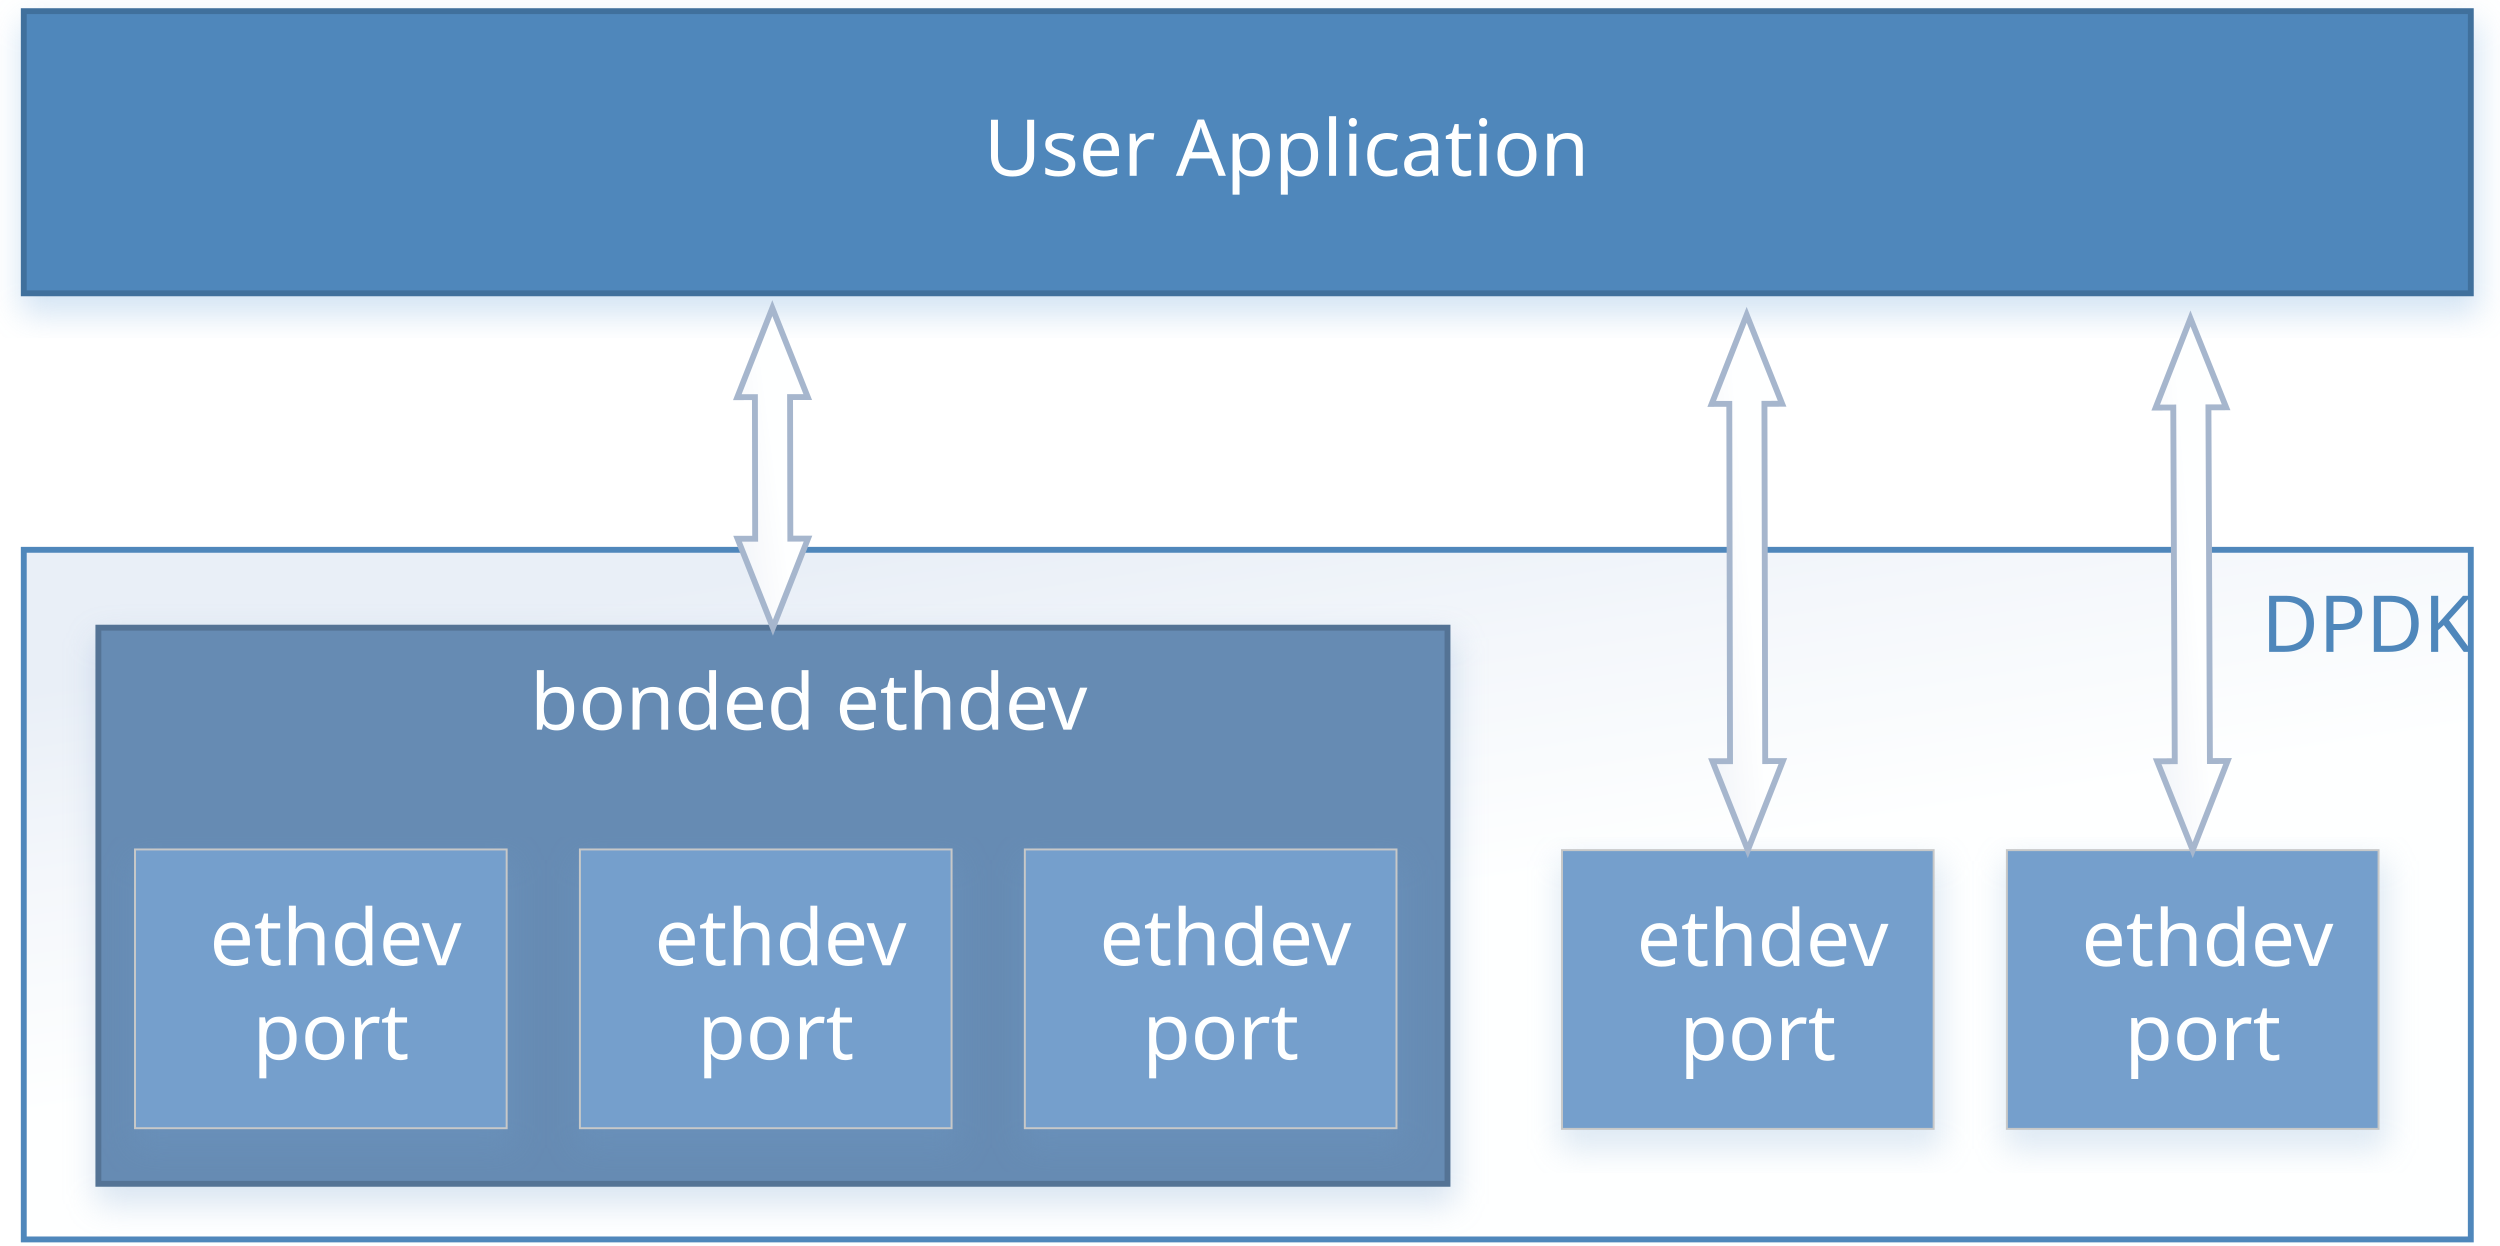
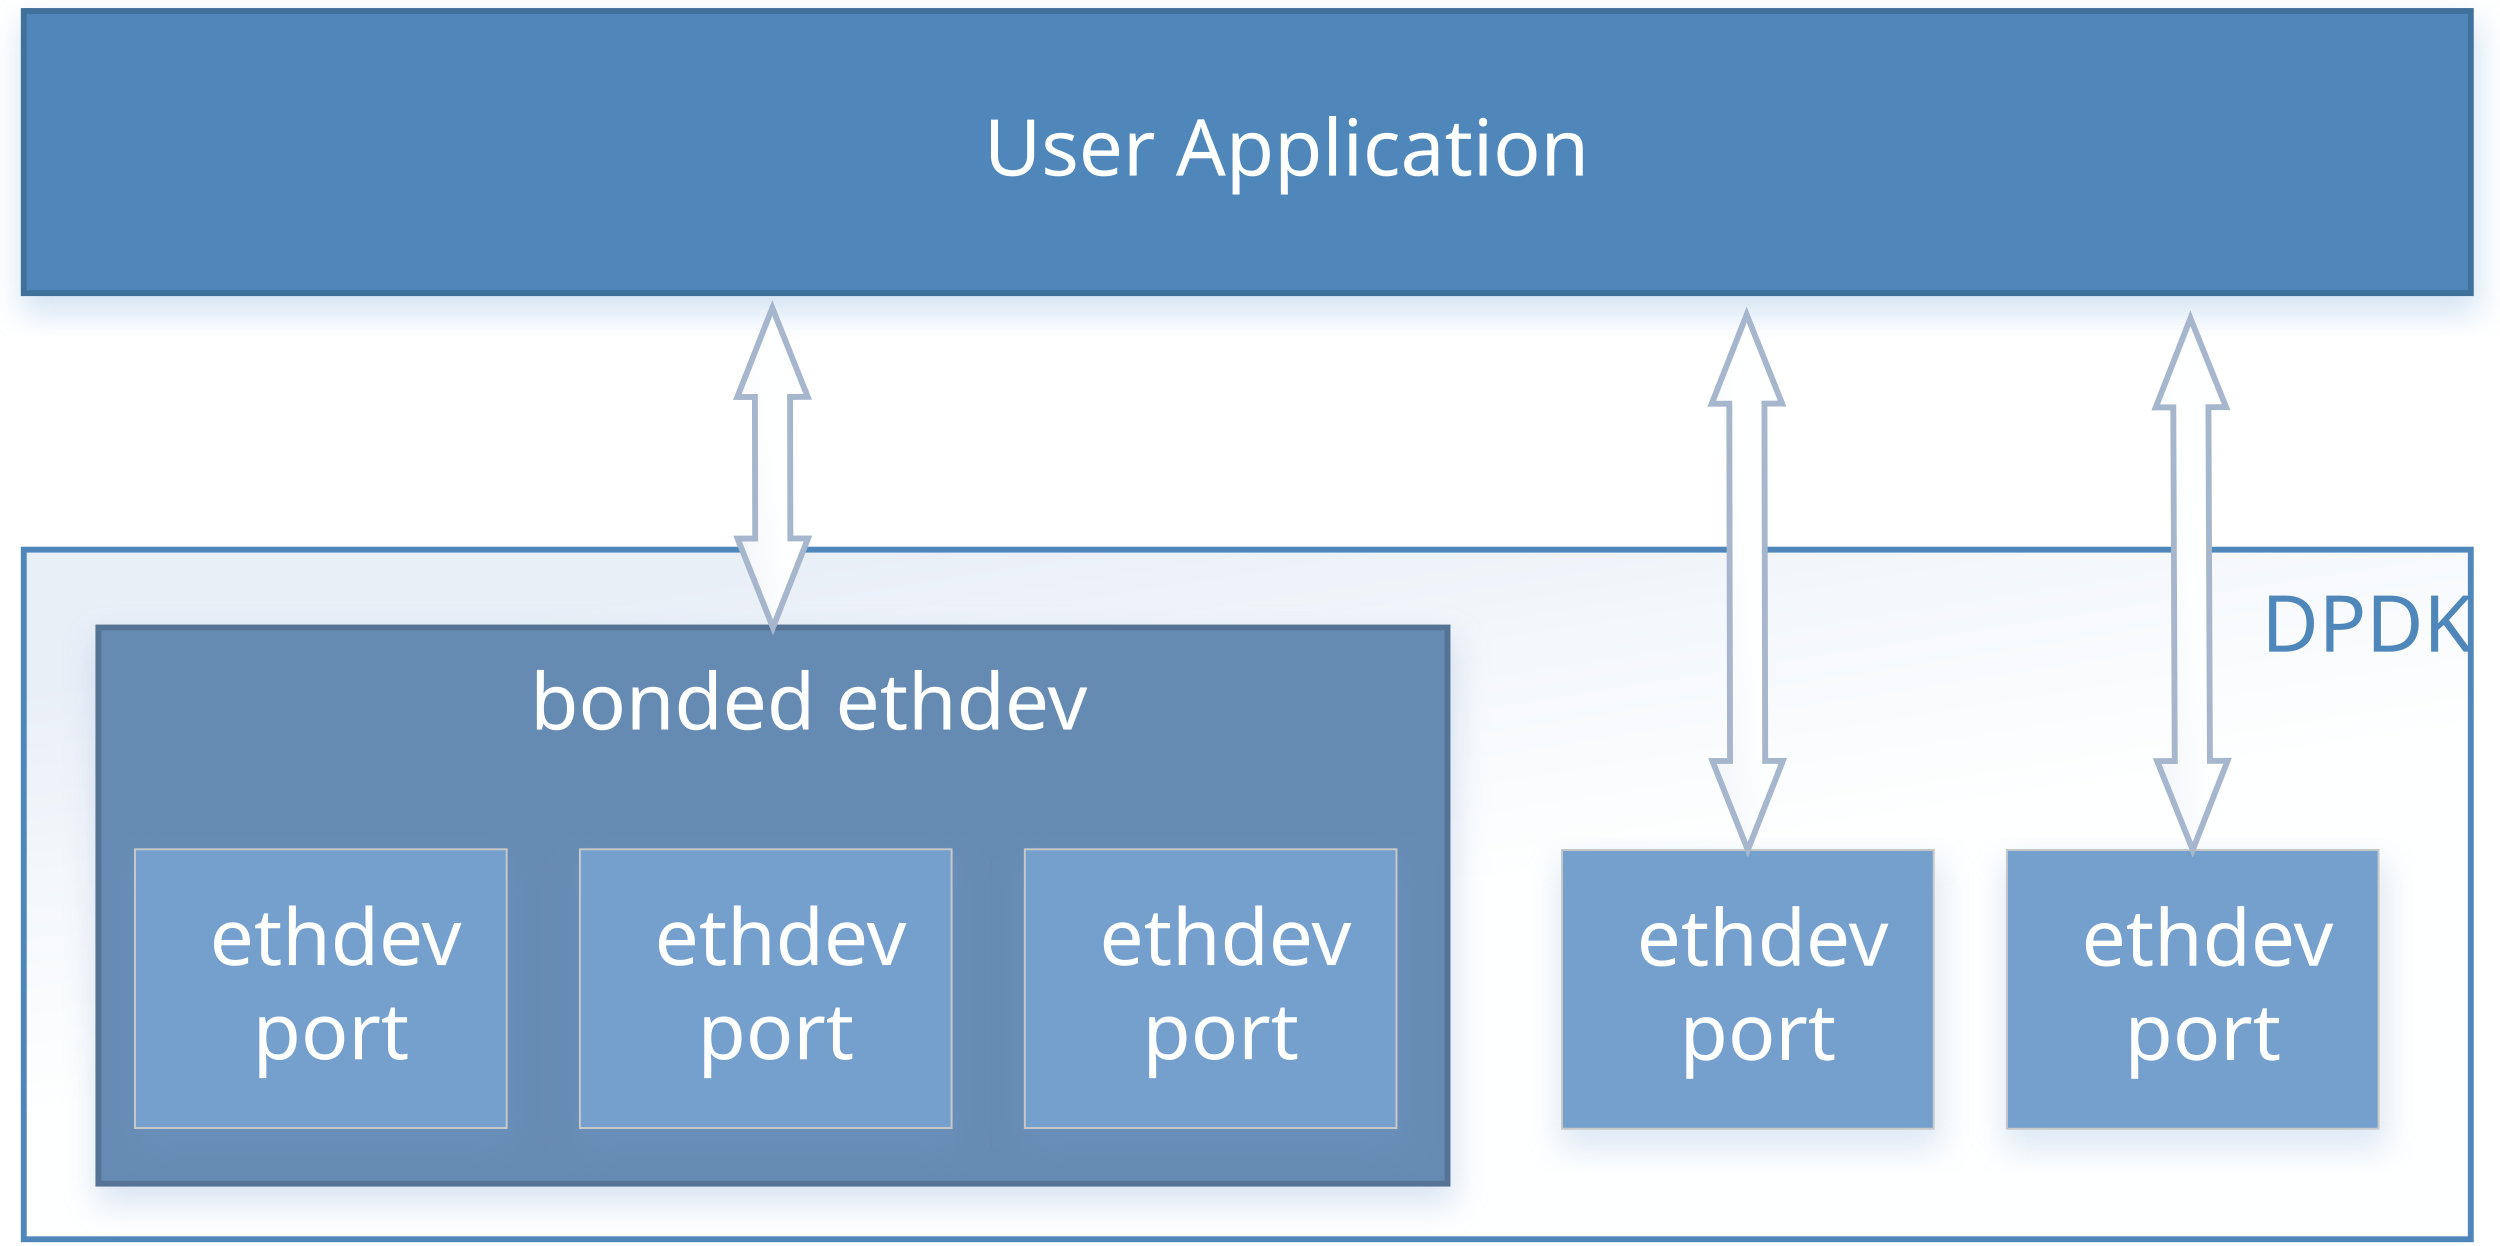
- <svg xmlns="http://www.w3.org/2000/svg" width="4.424in" height="2.204in" viewBox="0 0 318.561 158.663" xml:space="preserve" color-interpolation-filters="sRGB" class="st13">
-   <style type="text/css">
- 	
- 		.st1 {fill:url(#grad0-4);stroke:#4f87bb;stroke-width:0.75}
- 		.st2 {fill:#4f87bb;font-family:Calibri;font-size:0.833em}
- 		.st3 {visibility:visible}
- 		.st4 {fill:#759fcc;fill-opacity:0.25;filter:url(#filter_2);stroke:#759fcc;stroke-opacity:0.25}
- 		.st5 {fill:#668bb3;stroke:#547395;stroke-width:0.75}
- 		.st6 {fill:#feffff;font-family:Calibri;font-size:0.833em}
- 		.st7 {fill:#5b9bd5;fill-opacity:0.25;filter:url(#filter_2);stroke:#5b9bd5;stroke-opacity:0.25}
- 		.st8 {fill:#4f87bb;stroke:#40709c;stroke-width:0.75}
- 		.st9 {fill:#759fcc;fill-opacity:0.22;filter:url(#filter_2);stroke:#759fcc;stroke-opacity:0.22}
- 		.st10 {fill:#759fcc;stroke:#c7c8c8;stroke-width:0.25}
- 		.st11 {font-size:1em}
- 		.st12 {fill:url(#grad0-56);stroke:#a6b6cd;stroke-width:0.75}
- 		.st13 {fill:none;fill-rule:evenodd;font-size:12px;overflow:visible;stroke-linecap:square;stroke-miterlimit:3}
- 	
- 	</style>
+ <svg xmlns="http://www.w3.org/2000/svg" width="424.748" height="211.55" class="st13" color-interpolation-filters="sRGB" viewBox="0 0 318.561 158.663" xml:space="preserve">
+   <style type="text/css">.st1{fill:url(#grad0-4);stroke:#4f87bb;stroke-width:.75}.st2{fill:#4f87bb;font-family:Calibri;font-size:.833em}.st3{visibility:visible}.st4{fill:#759fcc;fill-opacity:.25;filter:url(#filter_2);stroke:#759fcc;stroke-opacity:.25}.st5{fill:#668bb3;stroke:#547395;stroke-width:.75}.st6{fill:#feffff;font-family:Calibri;font-size:.833em}.st7{fill:#5b9bd5;fill-opacity:.25;filter:url(#filter_2);stroke:#5b9bd5;stroke-opacity:.25}.st8{fill:#4f87bb;stroke:#40709c;stroke-width:.75}.st10,.st9{fill:#759fcc}.st9{fill-opacity:.22;filter:url(#filter_2);stroke:#759fcc;stroke-opacity:.22}.st10{stroke:#c7c8c8;stroke-width:.25}.st11{font-size:1em}.st12{fill:url(#grad0-56);stroke:#a6b6cd;stroke-width:.75}.st13{fill:none;fill-rule:evenodd;font-size:12px;overflow:visible;stroke-linecap:square;stroke-miterlimit:3}</style>
  <defs id="Patterns_And_Gradients">
-     <linearGradient id="grad0-4" x1="0" y1="0" x2="1" y2="0" gradientTransform="rotate(60 0.5 0.5)">
+     <linearGradient id="grad0-4" x1="0" x2="1" y1="0" y2="0" gradientTransform="rotate(60 0.5 0.5)">
      <stop offset="0" stop-color="#e9eff7" stop-opacity="1" />
-       <stop offset="0.24" stop-color="#f4f7fb" stop-opacity="1" />
-       <stop offset="0.54" stop-color="#feffff" stop-opacity="1" />
+       <stop offset=".24" stop-color="#f4f7fb" stop-opacity="1" />
+       <stop offset=".54" stop-color="#feffff" stop-opacity="1" />
    </linearGradient>
-     <linearGradient id="grad0-56" x1="0" y1="0" x2="1" y2="0" gradientTransform="rotate(60 0.5 0.5)">
+     <linearGradient id="grad0-56" x1="0" x2="1" y1="0" y2="0" gradientTransform="rotate(60 0.5 0.5)">
      <stop offset="0" stop-color="#f3f6fa" stop-opacity="1" />
-       <stop offset="0.24" stop-color="#f9fafc" stop-opacity="1" />
-       <stop offset="0.54" stop-color="#feffff" stop-opacity="1" />
+       <stop offset=".24" stop-color="#f9fafc" stop-opacity="1" />
+       <stop offset=".54" stop-color="#feffff" stop-opacity="1" />
    </linearGradient>
  </defs>
  <defs id="Filters">
    <filter id="filter_2">
      <feGaussianBlur stdDeviation="2" />
    </filter>
  </defs>
  <g>
    <g id="shape38-1" transform="translate(3.0294,-0.75)">
-       <rect x="0" y="70.789" width="311.811" height="87.874" class="st1" />
+       <rect width="311.811" height="87.874" x="0" y="70.789" class="st1" />
      <text x="285.14" y="83.79" class="st2">DPDK</text>
    </g>
    <g id="shape8-6" transform="translate(12.5358,-7.83661)">
-       <g id="shadow8-7" transform="matrix(1,0,0,1,0.345598,1.97279)" class="st3">
-         <rect x="0" y="87.796" width="171.911" height="70.866" class="st4" />
+       <g id="shadow8-7" class="st3" transform="matrix(1,0,0,1,0.345598,1.97279)">
+         <rect width="171.911" height="70.866" x="0" y="87.796" class="st4" />
      </g>
-       <rect x="0" y="87.796" width="171.911" height="70.866" class="st5" />
+       <rect width="171.911" height="70.866" x="0" y="87.796" class="st5" />
      <text x="55.03" y="100.8" class="st6">bonded ethdev</text>
    </g>
    <g id="shape3-12" transform="translate(3.0294,-121.309)">
-       <g id="shadow3-13" transform="matrix(1,0,0,1,0.345598,1.97279)" class="st3">
-         <rect x="0" y="122.711" width="311.811" height="35.952" class="st7" />
+       <g id="shadow3-13" class="st3" transform="matrix(1,0,0,1,0.345598,1.97279)">
+         <rect width="311.811" height="35.952" x="0" y="122.711" class="st7" />
      </g>
-       <rect x="0" y="122.711" width="311.811" height="35.952" class="st8" />
+       <rect width="311.811" height="35.952" x="0" y="122.711" class="st8" />
      <text x="122.34" y="143.69" class="st6">User Application</text>
    </g>
    <g id="shape5-18" transform="translate(17.2026,-14.9232)">
-       <g id="shadow5-19" transform="matrix(1,0,0,1,0.345598,1.97279)" class="st3">
-         <rect x="0" y="123.143" width="47.359" height="35.52" class="st9" />
+       <g id="shadow5-19" class="st3" transform="matrix(1,0,0,1,0.345598,1.97279)">
+         <rect width="47.359" height="35.52" x="0" y="123.143" class="st9" />
      </g>
-       <rect x="0" y="123.143" width="47.359" height="35.52" class="st10" />
-       <text x="9.52" y="137.9" class="st6">ethdev <tspan x="15" dy="1.2em" class="st11">port</tspan>
+       <rect width="47.359" height="35.52" x="0" y="123.143" class="st10" />
+       <text x="9.52" y="137.9" class="st6">ethdev <tspan x="15" class="st11" dy="1.2em">port</tspan>
      </text>
    </g>
    <g id="shape6-25" transform="translate(73.8955,-14.9232)">
-       <g id="shadow6-26" transform="matrix(1,0,0,1,0.345598,1.97279)" class="st3">
-         <rect x="0" y="123.143" width="47.359" height="35.52" class="st9" />
+       <g id="shadow6-26" class="st3" transform="matrix(1,0,0,1,0.345598,1.97279)">
+         <rect width="47.359" height="35.52" x="0" y="123.143" class="st9" />
      </g>
-       <rect x="0" y="123.143" width="47.359" height="35.52" class="st10" />
-       <text x="9.52" y="137.9" class="st6">ethdev <tspan x="15" dy="1.2em" class="st11">port</tspan>
+       <rect width="47.359" height="35.52" x="0" y="123.143" class="st10" />
+       <text x="9.52" y="137.9" class="st6">ethdev <tspan x="15" class="st11" dy="1.2em">port</tspan>
      </text>
    </g>
    <g id="shape7-32" transform="translate(130.588,-14.9232)">
-       <g id="shadow7-33" transform="matrix(1,0,0,1,0.345598,1.97279)" class="st3">
-         <rect x="0" y="123.143" width="47.359" height="35.52" class="st9" />
+       <g id="shadow7-33" class="st3" transform="matrix(1,0,0,1,0.345598,1.97279)">
+         <rect width="47.359" height="35.52" x="0" y="123.143" class="st9" />
      </g>
-       <rect x="0" y="123.143" width="47.359" height="35.52" class="st10" />
-       <text x="9.52" y="137.9" class="st6">ethdev <tspan x="15" dy="1.2em" class="st11">port</tspan>
+       <rect width="47.359" height="35.52" x="0" y="123.143" class="st10" />
+       <text x="9.52" y="137.9" class="st6">ethdev <tspan x="15" class="st11" dy="1.2em">port</tspan>
      </text>
    </g>
    <g id="shape9-39" transform="translate(199.035,-14.8368)">
-       <g id="shadow9-40" transform="matrix(1,0,0,1,0.345598,1.97279)" class="st3">
-         <rect x="0" y="123.143" width="47.359" height="35.52" class="st9" />
+       <g id="shadow9-40" class="st3" transform="matrix(1,0,0,1,0.345598,1.97279)">
+         <rect width="47.359" height="35.52" x="0" y="123.143" class="st9" />
      </g>
-       <rect x="0" y="123.143" width="47.359" height="35.52" class="st10" />
-       <text x="9.52" y="137.9" class="st6">ethdev <tspan x="15" dy="1.2em" class="st11">port</tspan>
+       <rect width="47.359" height="35.52" x="0" y="123.143" class="st10" />
+       <text x="9.52" y="137.9" class="st6">ethdev <tspan x="15" class="st11" dy="1.2em">port</tspan>
      </text>
    </g>
    <g id="shape10-46" transform="translate(255.728,-14.8368)">
-       <g id="shadow10-47" transform="matrix(1,0,0,1,0.345598,1.97279)" class="st3">
-         <rect x="0" y="123.143" width="47.359" height="35.52" class="st9" />
+       <g id="shadow10-47" class="st3" transform="matrix(1,0,0,1,0.345598,1.97279)">
+         <rect width="47.359" height="35.52" x="0" y="123.143" class="st9" />
      </g>
-       <rect x="0" y="123.143" width="47.359" height="35.52" class="st10" />
-       <text x="9.52" y="137.9" class="st6">ethdev <tspan x="15" dy="1.2em" class="st11">port</tspan>
+       <rect width="47.359" height="35.52" x="0" y="123.143" class="st10" />
+       <text x="9.52" y="137.9" class="st6">ethdev <tspan x="15" class="st11" dy="1.2em">port</tspan>
      </text>
    </g>
    <g id="shape28-53" transform="translate(-60.1711,80.2563) rotate(-90.107)">
-       <path d="M0 158.66 L11.34 154.18 L11.34 156.42 L29.38 156.42 L29.38 154.18 L40.72 158.66 L29.38 163.15 L29.38 160.9 L11.34        160.9 L11.34 163.15 L0 158.66 Z" class="st12" />
+       <path d="M0 158.66 L11.34 154.18 L11.34 156.42 L29.38 156.42 L29.38 154.18 L40.72 158.66 L29.38 163.15 L29.38 160.9 L11.34 160.9 L11.34 163.15 L0 158.66 Z" class="st12" />
    </g>
    <g id="shape30-57" transform="translate(120.746,108.97) rotate(-90.2397)">
-       <path d="M0 158.66 L11.34 154.18 L11.34 156.42 L56.41 156.42 L56.41 154.18 L67.75 158.66 L56.41 163.15 L56.41 160.9 L11.34        160.9 L11.34 163.15 L0 158.66 Z" class="st12" />
+       <path d="M0 158.66 L11.34 154.18 L11.34 156.42 L56.41 156.42 L56.41 154.18 L67.75 158.66 L56.41 163.15 L56.41 160.9 L11.34 160.9 L11.34 163.15 L0 158.66 Z" class="st12" />
    </g>
    <g id="shape42-60" transform="translate(64.0521,108.636) rotate(-90.1191)">
-       <path d="M0 158.66 L11.34 154.18 L11.34 156.42 L56.87 156.42 L56.87 154.18 L68.21 158.66 L56.87 163.15 L56.87 160.9 L11.34        160.9 L11.34 163.15 L0 158.66 Z" class="st12" />
+       <path d="M0 158.66 L11.34 154.18 L11.34 156.42 L56.87 156.42 L56.87 154.18 L68.21 158.66 L56.87 163.15 L56.87 160.9 L11.34 160.9 L11.34 163.15 L0 158.66 Z" class="st12" />
    </g>
  </g>
</svg>
